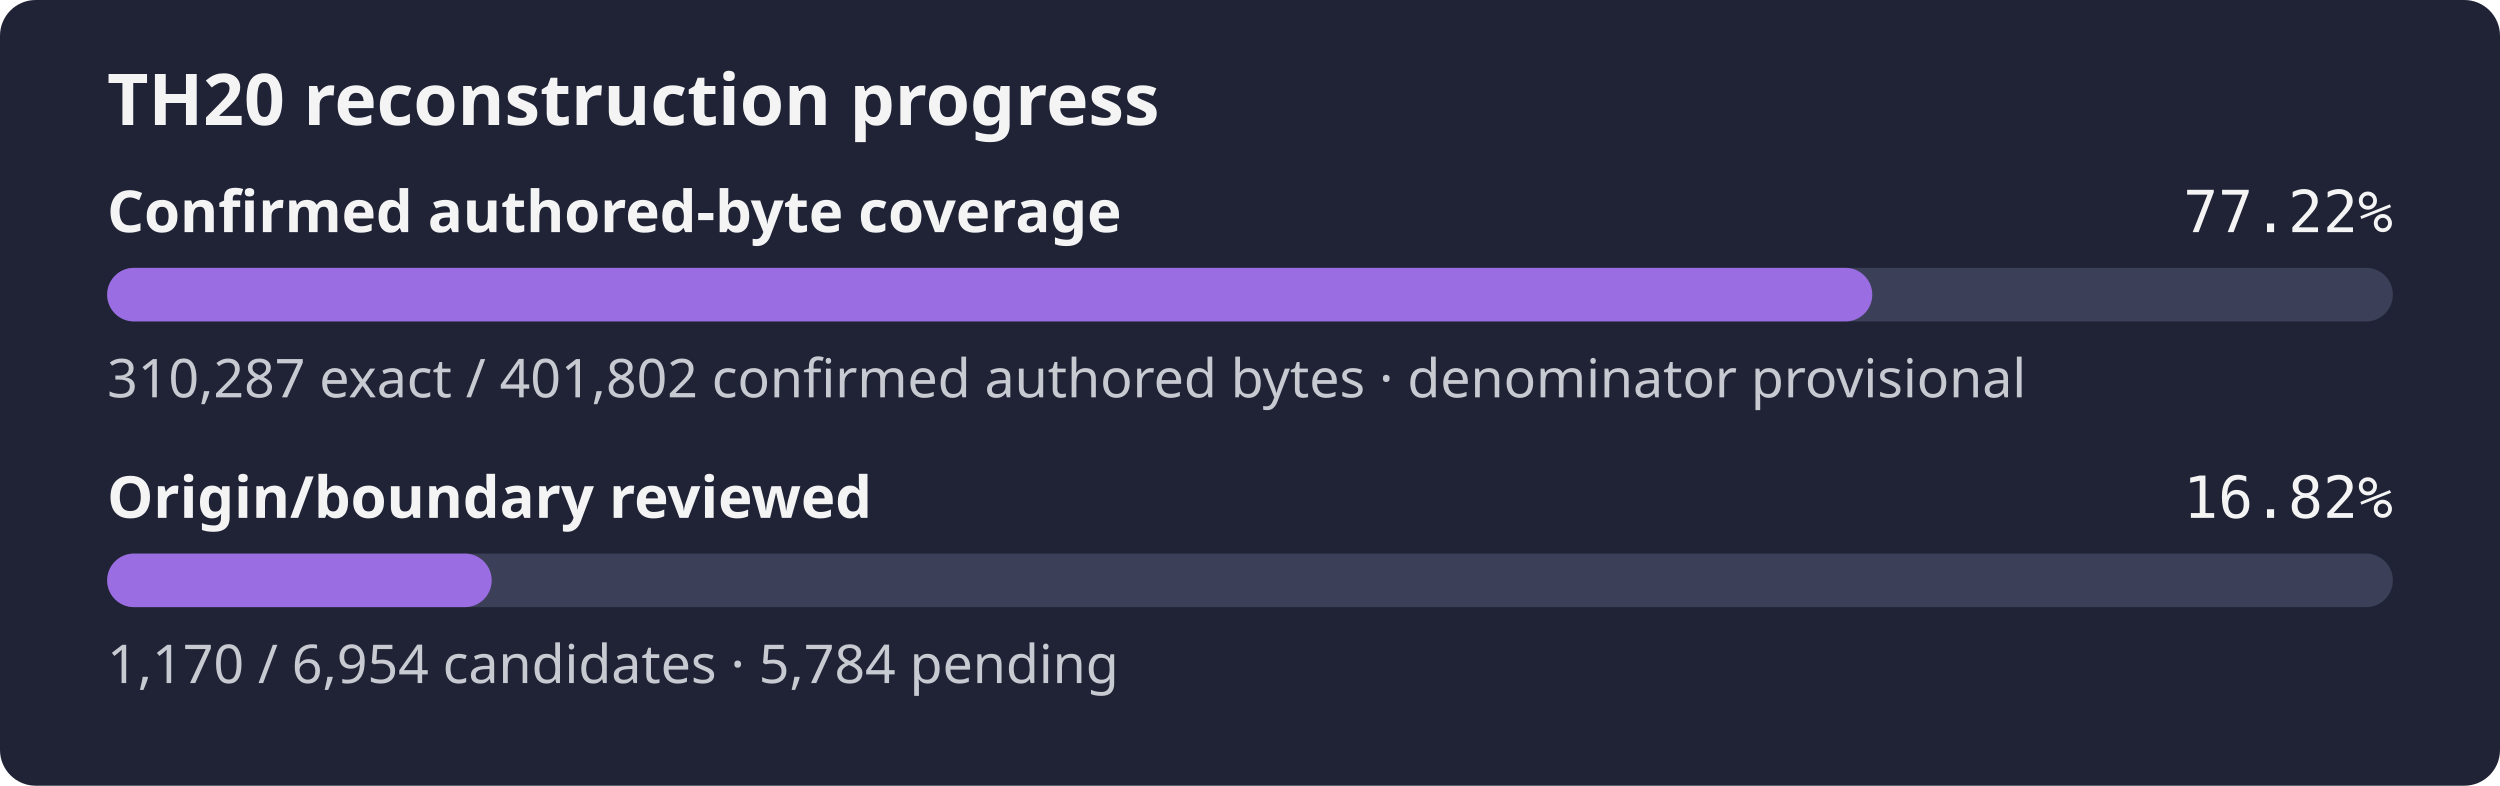
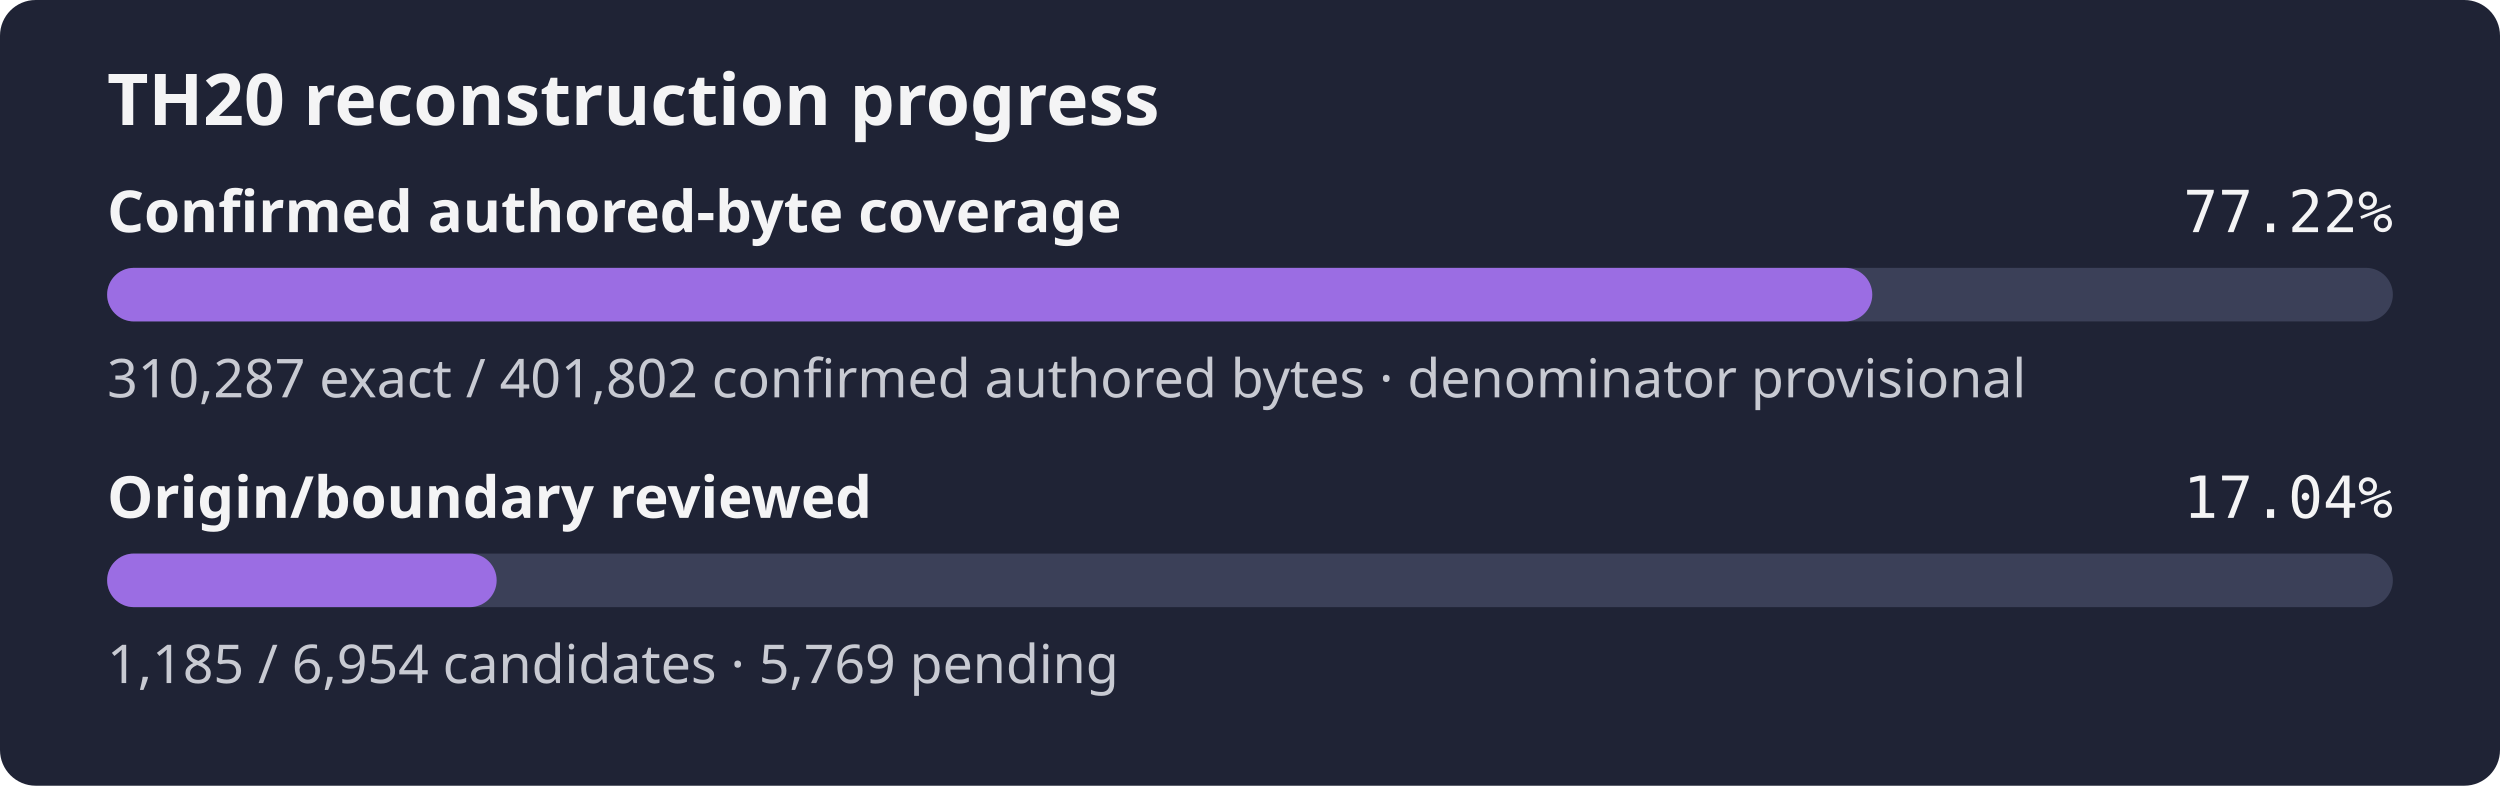
- <svg xmlns="http://www.w3.org/2000/svg" width="560" height="176" role="img" aria-label="TH20 reconstruction progress: 77.22% of the confirmed authored-byte set is exact, origin review 16.82%">
+ <svg xmlns="http://www.w3.org/2000/svg" width="560" height="176" role="img" aria-label="TH20 reconstruction progress: 77.22% of the confirmed authored-byte set is exact, origin review 17.04%">
  <rect width="560" height="176" rx="8" fill="#1f2335" />
  <text x="24" y="28" fill="#f4f4f5" font-family="sans-serif" font-size="16" font-weight="600">TH20 reconstruction progress</text>
  <text x="24" y="52" fill="#f4f4f5" font-family="sans-serif" font-size="13" font-weight="600">Confirmed authored-byte coverage</text>
  <text x="536" y="52" fill="#f4f4f5" text-anchor="end" font-family="monospace" font-size="13">77.22%</text>
  <rect x="24" y="60" width="512" height="12" rx="6" fill="#3b4058" />
  <rect x="24" y="60" width="395.39" height="12" rx="6" fill="#9b6de3" />
  <text x="24" y="89" fill="#c8cad2" font-family="sans-serif" font-size="12">310,287 exact / 401,802 confirmed authored bytes · denominator provisional</text>
  <text x="24" y="116" fill="#f4f4f5" font-family="sans-serif" font-size="13" font-weight="600">Origin/boundary reviewed</text>
-   <text x="536" y="116" fill="#f4f4f5" text-anchor="end" font-family="monospace" font-size="13">16.82%</text>
+   <text x="536" y="116" fill="#f4f4f5" text-anchor="end" font-family="monospace" font-size="13">17.04%</text>
  <rect x="24" y="124" width="512" height="12" rx="6" fill="#3b4058" />
-   <rect x="24" y="124" width="86.14" height="12" rx="6" fill="#9b6de3" />
-   <text x="24" y="153" fill="#c8cad2" font-family="sans-serif" font-size="12">1,170 / 6,954 candidates · 5,784 pending</text>
+   <rect x="24" y="124" width="87.25" height="12" rx="6" fill="#9b6de3" />
+   <text x="24" y="153" fill="#c8cad2" font-family="sans-serif" font-size="12">1,185 / 6,954 candidates · 5,769 pending</text>
</svg>
